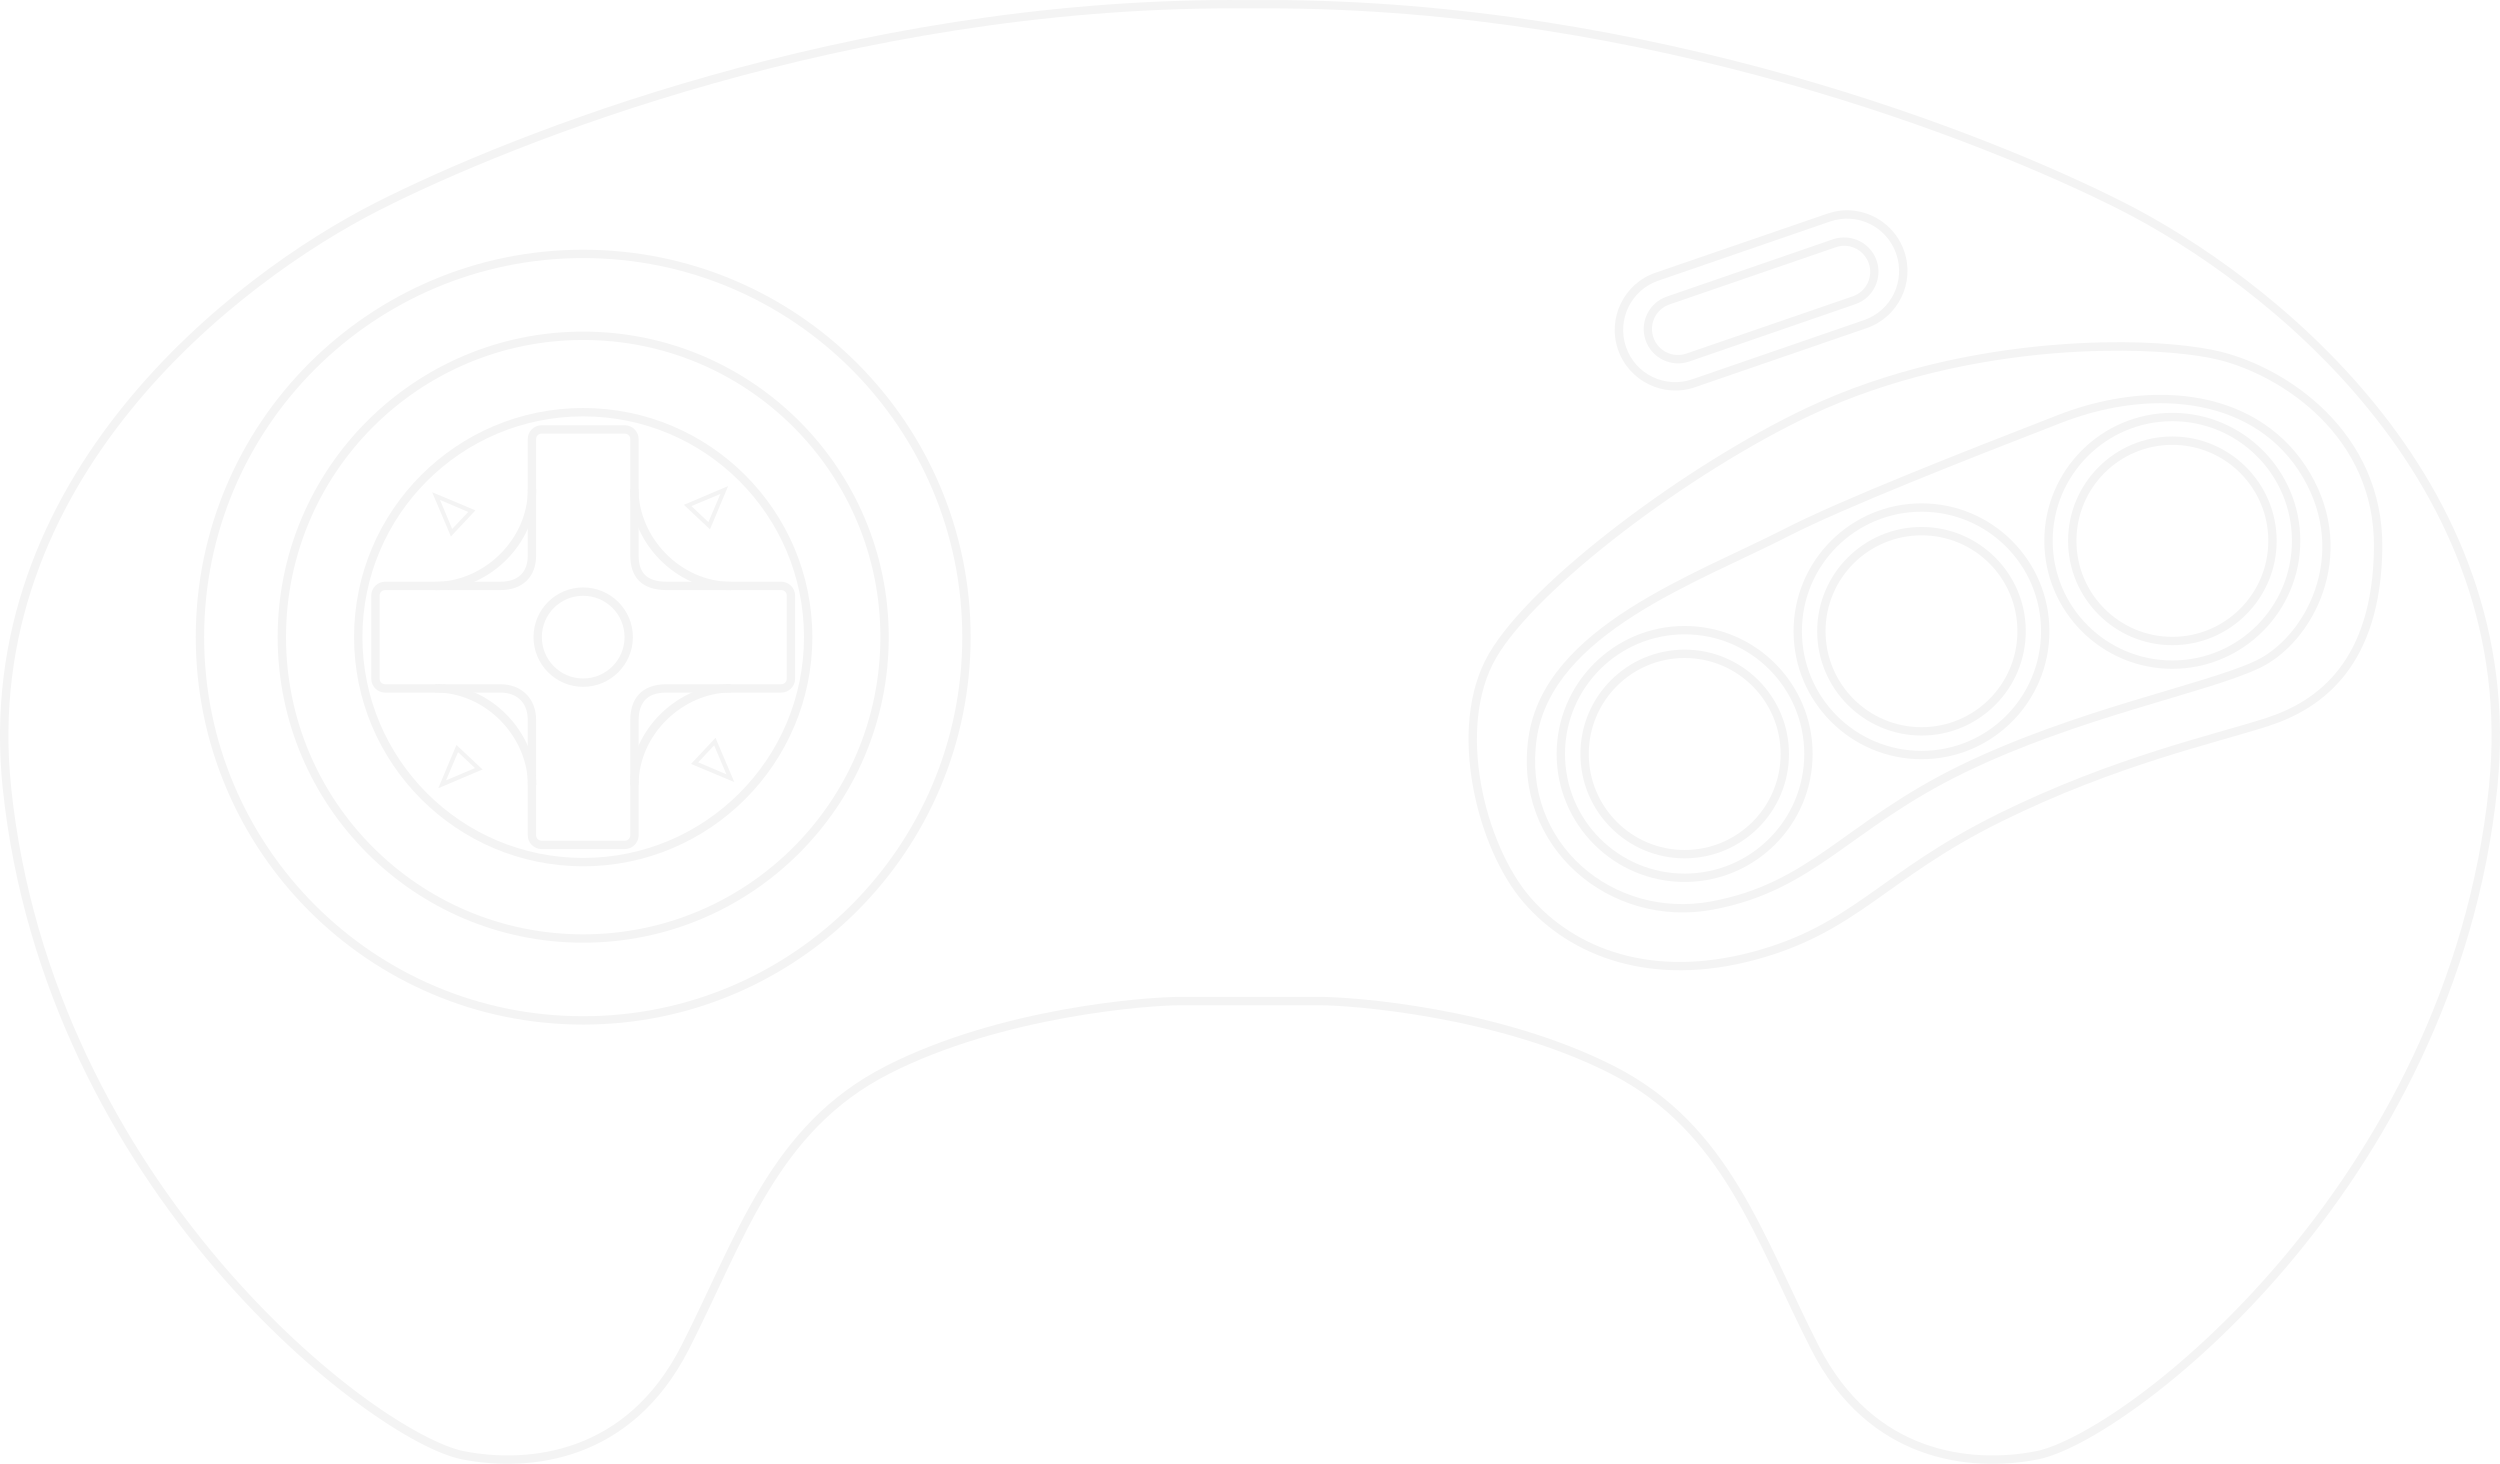
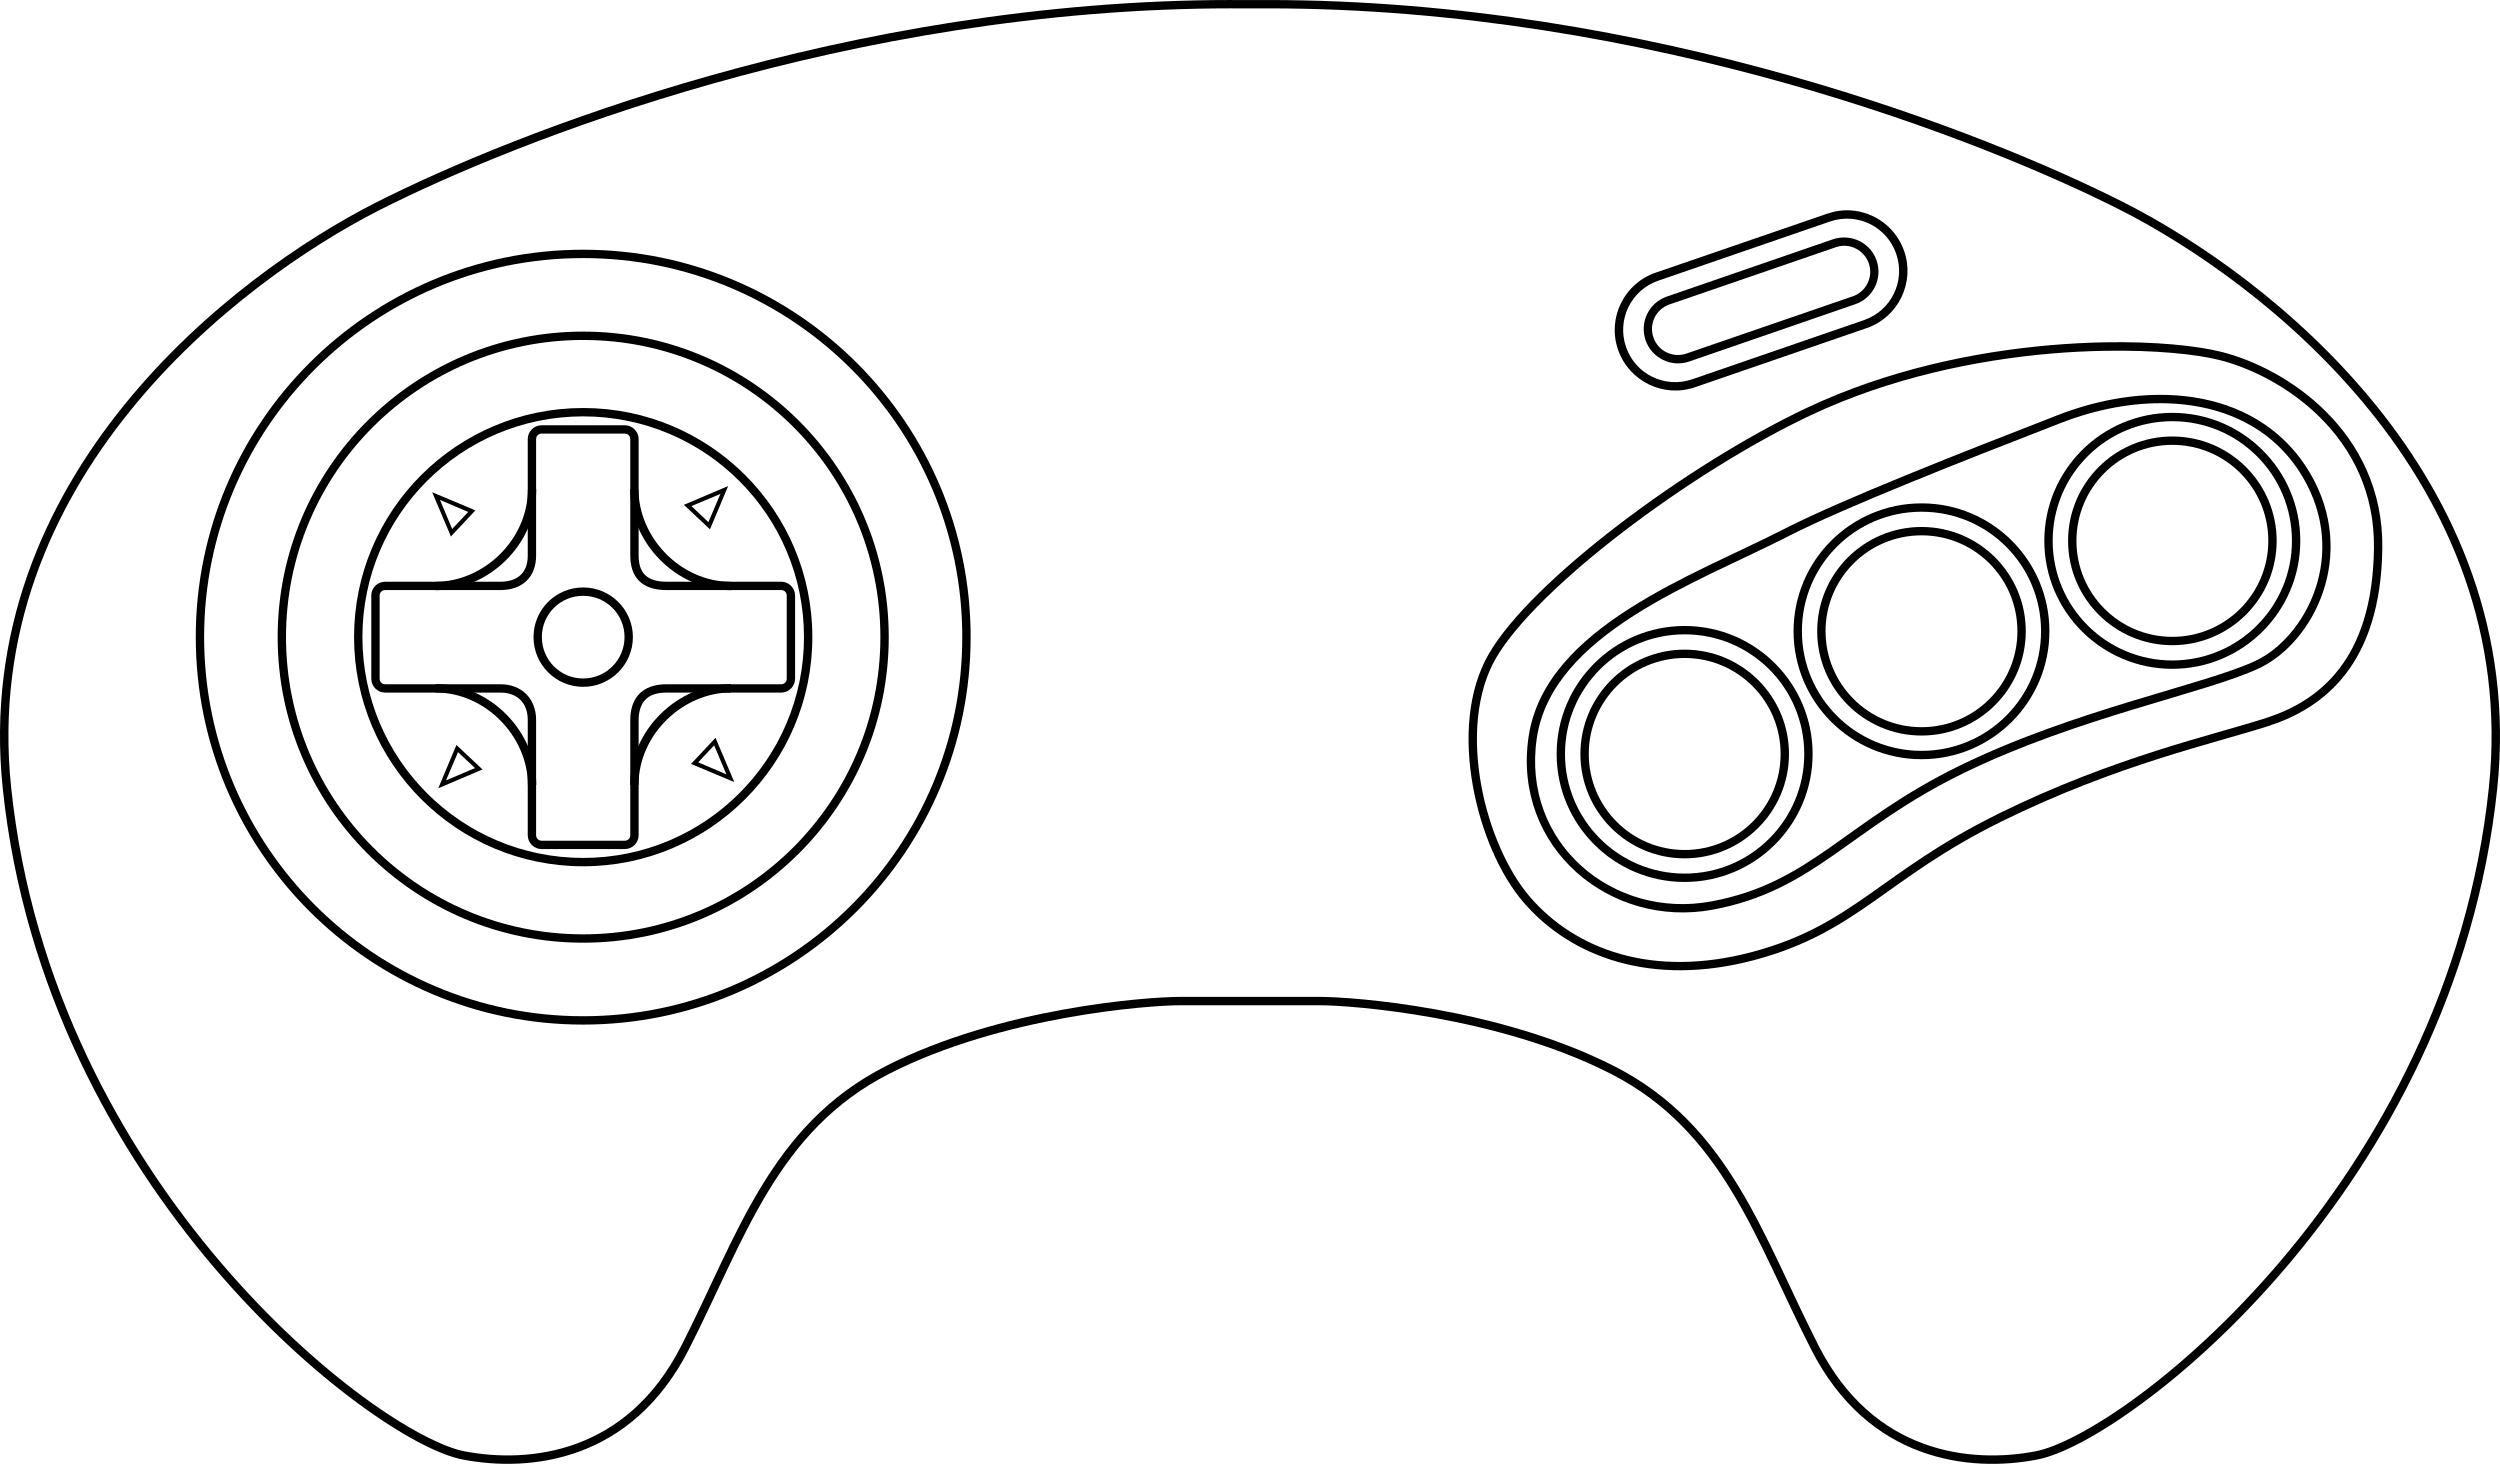
<svg xmlns="http://www.w3.org/2000/svg" version="1.1" id="Layer_3" x="0px" y="0px" width="598.189px" height="350.26px" viewBox="0 0 598.189 350.26" enable-background="new 0 0 598.189 350.26" xml:space="preserve">
-   <path id="path3" fill="#F4F4F4" d="M294.78,0.002c-91.93,0-172.38,31.981-204.97,48.531C72.931,57.107,48.762,73.39,29.717,96.908  c-19.045,23.514-32.958,54.324-29.063,91.714c5,47.998,27.068,87.064,50.562,114.66c11.747,13.795,23.846,24.715,34.375,32.469  c10.529,7.754,19.426,12.372,25.094,13.469c8.126,1.572,18.219,1.685,28.031-1.938c9.813-3.622,19.294-11.037,26.094-24.375  c13.446-26.375,21.082-52.288,48-66c27.04-13.775,62.088-16.375,69.594-16.375h33.375c7.507,0,42.555,2.601,69.594,16.375l0.189,0.1  c26.761,13.738,34.399,39.596,47.813,65.906c6.8,13.338,16.281,20.753,26.094,24.375s19.905,3.511,28.031,1.938  c5.667-1.097,14.564-5.715,25.094-13.469s22.628-18.673,34.375-32.469c23.495-27.592,45.563-66.658,50.563-114.66  c3.895-37.392-10.018-68.2-29.063-91.719c-19.04-23.513-43.21-39.796-60.08-48.37c-32.59-16.549-113.04-48.531-204.97-48.531h-8.625  L294.78,0.002z M294.78,2.002h8.625c91.467,0,171.739,31.894,204.06,48.312c16.654,8.459,40.661,24.618,59.469,47.844  c18.809,23.225,32.427,53.457,28.595,90.25c-4.949,47.506-26.802,86.242-50.095,113.591c-11.646,13.676-23.636,24.501-34.03,32.155  c-10.396,7.656-19.279,12.127-24.281,13.095c-7.844,1.518-17.591,1.618-26.969-1.845c-9.378-3.461-18.405-10.469-25-23.405  c-13.343-26.171-21.187-52.769-48.875-66.875c-27.567-14.043-62.55-16.595-70.5-16.595h-33.375c-7.947,0-42.907,2.536-70.469,16.563  l-0.031,0.031c-27.69,14.105-35.533,40.704-48.875,66.875c-6.595,12.938-15.622,19.945-25,23.406  c-9.377,3.461-19.125,3.361-26.969,1.844c-4.99-0.971-13.873-5.439-24.269-13.09c-10.395-7.66-22.385-18.48-34.031-32.16  c-23.291-27.35-45.145-66.09-50.094-113.59c-3.833-36.8,9.786-67.03,28.594-90.254c18.808-23.225,42.815-39.384,59.469-47.844  c32.331-16.419,112.59-48.312,204.06-48.312L294.78,2.002z" />
-   <path id="circle5" fill="#F4F4F4" d="M139.53,59.752c-51.187,0-92.688,41.502-92.688,92.688s41.502,92.719,92.688,92.719  c51.186,0,92.719-41.533,92.719-92.719S190.716,59.752,139.53,59.752z M139.53,61.752c50.104,0,90.719,40.583,90.719,90.688  s-40.614,90.719-90.719,90.719c-50.105,0-90.688-40.614-90.688-90.719S89.425,61.752,139.53,61.752z" />
-   <path id="circle7" fill="#F4F4F4" d="M139.53,79.346c-40.373,0-73.094,32.72-73.094,73.094c0,40.373,32.72,73.125,73.094,73.125  c40.373,0,73.125-32.753,73.125-73.125C212.655,112.067,179.903,79.346,139.53,79.346z M139.53,81.346  c39.293,0,71.125,31.801,71.125,71.094c0,39.293-31.832,71.125-71.125,71.125c-39.293,0-71.094-31.832-71.094-71.125  C68.436,113.147,100.237,81.346,139.53,81.346z" />
-   <path id="circle9" fill="#F4F4F4" d="M139.53,97.627c-30.273,0-54.813,24.54-54.813,54.812c0,30.273,24.54,54.843,54.813,54.843  s54.844-24.57,54.844-54.843S169.803,97.627,139.53,97.627z M139.53,99.627c29.192,0,52.844,23.621,52.844,52.812  c0,29.192-23.652,52.843-52.844,52.843c-29.192,0-52.813-23.651-52.813-52.843S110.339,99.627,139.53,99.627z" />
-   <path id="path11" fill="#F4F4F4" d="M129.59,101.752c-1.82,0-3.313,1.491-3.313,3.313v27.875c0,2.118-0.623,3.606-1.688,4.625  s-2.667,1.625-4.844,1.625H92.152c-1.821,0-3.313,1.492-3.313,3.313v19.906c0,1.821,1.492,3.313,3.313,3.313h27.594  c2.021,0,3.638,0.628,4.75,1.719c1.112,1.091,1.781,2.69,1.781,4.813v27.594c0,1.821,1.492,3.313,3.313,3.313h19.906  c1.82,0,3.313-1.492,3.313-3.313v-27.5c0-2.115,0.527-3.75,1.531-4.844c1.003-1.094,2.577-1.781,5.094-1.781h27.5  c1.821,0,3.313-1.492,3.313-3.313v-19.906c0-1.82-1.492-3.313-3.313-3.313h-27.469c-2.622,0-4.209-0.671-5.188-1.688  c-0.979-1.016-1.469-2.507-1.469-4.563v-27.875c0-1.821-1.493-3.313-3.313-3.313H129.59L129.59,101.752z M129.59,103.752h19.906  c0.74,0,1.313,0.571,1.313,1.313v27.875c0,2.366,0.584,4.466,2.031,5.969c1.447,1.502,3.666,2.281,6.625,2.281h27.469  c0.741,0,1.313,0.573,1.313,1.313v19.906c0,0.739-0.572,1.313-1.313,1.313h-27.5c-2.893,0-5.15,0.865-6.594,2.438  c-1.443,1.572-2.031,3.751-2.031,6.188v27.5c0,0.742-0.571,1.313-1.313,1.313H129.59c-0.74,0-1.313-0.571-1.313-1.313v-27.593  c0-2.557-0.878-4.72-2.406-6.219c-1.528-1.499-3.68-2.313-6.125-2.313H92.152c-0.738,0-1.313-0.573-1.313-1.313v-19.906  c0-0.739,0.573-1.313,1.313-1.313h27.594c2.545,0,4.707-0.741,6.219-2.188c1.511-1.446,2.313-3.543,2.313-6.063v-27.875  C128.278,104.323,128.851,103.751,129.59,103.752L129.59,103.752z" />
-   <path id="path13" fill="#F4F4F4" d="M150.78,117.092c0,12.554,10.781,24.125,24.156,24.125v-2  c-12.212,0-22.156-10.723-22.156-22.125H150.78z" />
-   <path id="polygon15" fill="#F4F4F4" d="M174.22,116.312l-1.125,0.469l-8.75,3.719l-0.719,0.281l0.563,0.531l5.156,4.844l0.531,0.5  l0.281-0.656l3.594-8.563L174.22,116.312L174.22,116.312z M172.376,118.187l-2.875,6.75l-4.063-3.844L172.376,118.187z" />
-   <path id="circle17" fill="#F4F4F4" d="M139.53,140.562c-6.563,0-11.875,5.312-11.875,11.875c0,6.563,5.312,11.906,11.875,11.906  c6.563,0,11.906-5.343,11.906-11.906S146.093,140.562,139.53,140.562z M139.53,142.562c5.482,0,9.906,4.393,9.906,9.875  c0,5.482-4.424,9.906-9.906,9.906c-5.482,0-9.875-4.424-9.875-9.906C129.655,146.955,134.048,142.562,139.53,142.562z" />
-   <path id="path19" fill="#F4F4F4" d="M126.31,117.062c0,12.212-10.723,22.156-22.125,22.156v2c12.554,0,24.125-10.781,24.125-24.156  H126.31z" />
-   <path id="polygon21" fill="#F4F4F4" d="M103.41,117.782l0.469,1.125l3.719,8.75l0.281,0.719l0.531-0.563l4.844-5.156l0.5-0.531  l-0.656-0.281l-8.563-3.594L103.41,117.782L103.41,117.782z M105.285,119.625l6.75,2.875l-3.844,4.063L105.285,119.625z" />
-   <path id="path23" fill="#F4F4F4" d="M104.16,163.692v2c12.211,0,22.156,10.721,22.156,22.125h2  C128.316,175.262,117.534,163.692,104.16,163.692z" />
-   <path id="polygon25" fill="#F4F4F4" d="M109.22,178.252l-0.281,0.656l-3.594,8.563l-0.469,1.125l1.125-0.469l8.75-3.719l0.719-0.281  l-0.563-0.531l-5.156-4.844L109.22,178.252L109.22,178.252z M109.595,179.971l4.063,3.813l-6.938,2.938L109.595,179.971z" />
-   <path id="path27" fill="#F4F4F4" d="M174.91,163.692c-12.554,0-24.125,10.782-24.125,24.156h2c0-12.211,10.723-22.156,22.125-22.156  V163.692z" />
-   <path id="polygon29" fill="#F4F4F4" d="M171.22,176.532l-0.531,0.563l-4.844,5.156l-0.5,0.531l0.656,0.281l8.563,3.594l1.125,0.469  l-0.469-1.125l-3.719-8.75L171.22,176.532L171.22,176.532z M170.876,178.345l2.938,6.938l-6.75-2.875L170.876,178.345z" />
-   <path id="path31" fill="#F4F4F4" d="M503.53,81.908c-4.069,0.077-8.397,0.299-12.906,0.688  c-18.037,1.553-38.999,5.863-58.375,15.031c-14.463,6.843-30.896,17.178-45,27.969c-14.104,10.79-25.868,21.996-31,30.844  c-5.152,8.884-5.804,20.51-3.844,31.53c1.96,11.021,6.521,21.449,12.188,28c11.238,12.996,30.595,20.326,55.281,13.72  c12.328-3.299,20.222-8.209,28.406-13.938c8.184-5.729,16.672-12.296,30.5-19.125c27.706-13.682,51.272-18.779,64.094-22.938  c6.48-2.103,13.213-5.741,18.345-12.375c5.13-6.635,8.639-16.227,8.813-30.125c0.175-14.02-5.656-24.874-13.406-32.625  c-7.751-7.751-17.389-12.441-25.125-14.375C525.679,82.732,515.738,81.676,503.53,81.908L503.53,81.908z M503.593,83.939  c12.094-0.219,21.894,0.809,27.405,2.188c7.374,1.843,16.772,6.397,24.22,13.844c7.446,7.447,12.98,17.729,12.812,31.188  c-0.169,13.577-3.545,22.693-8.375,28.938c-4.829,6.245-11.147,9.667-17.375,11.688c-12.568,4.075-36.359,9.236-64.219,22.968  l-0.156,0.094c-13.991,6.91-22.652,13.56-30.781,19.25c-8.13,5.691-15.693,10.431-27.75,13.656  c-24.083,6.445-42.508-0.673-53.25-13.094c-5.323-6.155-9.846-16.329-11.75-27.031c-1.903-10.701-1.213-21.9,3.594-30.188  c4.828-8.324,16.502-19.541,30.5-30.25s30.337-20.989,44.625-27.75c19.09-9.034,39.866-13.306,57.719-14.844  C495.274,84.212,499.562,84.013,503.593,83.939L503.593,83.939z" />
-   <path id="path33" fill="#F4F4F4" d="M518.62,94.502c-8.469-0.256-17.479,1.42-26.219,4.813  c-23.014,8.93-51.828,20.256-65.345,27.188c-10.751,5.514-25.025,11.353-37.155,19.094s-22.206,17.45-24.156,30.75  c-3.87,26.396,19.444,45.89,44.094,41.312c12.195-2.265,20.464-7.176,29-13.125s17.387-12.911,31.031-19.562  c13.657-6.658,28.184-11.455,40.875-15.313c12.69-3.858,23.487-6.779,29.844-9.781c6.485-3.063,12.376-9.775,15.25-18.219  s2.689-18.633-3.125-28.5c-5.816-9.871-15.14-15.644-25.844-17.75C524.194,94.883,521.443,94.588,518.62,94.502L518.62,94.502z   M518.558,96.502c2.721,0.081,5.376,0.371,7.938,0.875c10.246,2.016,18.983,7.418,24.5,16.781  c5.519,9.366,5.677,18.919,2.969,26.875s-8.341,14.286-14.219,17.062c-6.007,2.837-16.839,5.756-29.563,9.625  s-27.368,8.701-41.188,15.438c-13.833,6.744-22.849,13.851-31.313,19.75c-8.465,5.9-16.373,10.582-28.219,12.781  c-23.433,4.352-45.433-13.91-41.75-39.031c1.827-12.458,11.336-21.771,23.25-29.375c11.914-7.603,26.122-13.421,37-19  c13.272-6.807,42.181-18.166,65.188-27.094C501.669,97.884,510.396,96.258,518.558,96.502L518.558,96.502z" />
-   <path id="circle35" fill="#F4F4F4" d="M403.09,149.782c-16.9,0-30.625,13.725-30.625,30.625c0,16.899,13.725,30.625,30.625,30.625  s30.625-13.726,30.625-30.625C433.715,163.507,419.99,149.782,403.09,149.782z M403.09,151.782  c15.819,0,28.625,12.806,28.625,28.625c0,15.818-12.806,28.625-28.625,28.625c-15.818,0-28.625-12.807-28.625-28.625  C374.465,164.588,387.271,151.782,403.09,151.782z" />
-   <path id="circle37" fill="#F4F4F4" d="M403.09,155.442c-13.77,0-24.938,11.198-24.938,24.969c0,13.77,11.167,24.969,24.938,24.969  s24.969-11.198,24.969-24.969S416.861,155.442,403.09,155.442z M403.09,157.442c12.69,0,22.969,10.279,22.969,22.969  c0,12.689-10.278,22.969-22.969,22.969c-12.689,0-22.938-10.279-22.938-22.969C380.152,167.721,390.4,157.442,403.09,157.442z" />
-   <path id="circle39" fill="#F4F4F4" d="M459.78,120.442c-16.9,0-30.625,13.694-30.625,30.594s13.725,30.625,30.625,30.625  c16.899,0,30.594-13.726,30.594-30.625S476.68,120.442,459.78,120.442z M459.78,122.442c15.818,0,28.594,12.774,28.594,28.594  c0,15.819-12.774,28.625-28.594,28.625s-28.625-12.807-28.625-28.625S443.961,122.442,459.78,122.442z" />
-   <path id="circle41" fill="#F4F4F4" d="M459.78,126.092c-13.771,0-24.97,11.167-24.97,24.938s11.198,24.969,24.97,24.969  c13.771,0,24.938-11.198,24.938-24.969S473.551,126.092,459.78,126.092z M459.78,128.092c12.689,0,22.938,10.247,22.938,22.938  c0,12.69-10.247,22.969-22.938,22.969s-22.97-10.279-22.97-22.969S447.09,128.092,459.78,128.092z" />
-   <path id="circle43" fill="#F4F4F4" d="M519.78,98.783c-16.901,0-30.625,13.724-30.625,30.625s13.724,30.625,30.625,30.625  c16.9,0,30.625-13.724,30.625-30.625S536.681,98.783,519.78,98.783z M519.78,100.783c15.819,0,28.625,12.805,28.625,28.625  s-12.806,28.625-28.625,28.625c-15.82,0-28.625-12.805-28.625-28.625S503.96,100.783,519.78,100.783z" />
-   <path id="circle45" fill="#F4F4F4" d="M519.78,104.442c-13.771,0-24.938,11.198-24.938,24.969s11.167,24.969,24.938,24.969  c13.771,0,24.969-11.198,24.969-24.969S533.551,104.442,519.78,104.442z M519.78,106.442c12.689,0,22.969,10.279,22.969,22.969  S532.47,152.38,519.78,152.38c-12.69,0-22.938-10.279-22.938-22.969S507.089,106.442,519.78,106.442z" />
-   <path id="path47" fill="#F4F4F4" d="M442.91,50.346c-1.877-0.129-3.8,0.131-5.688,0.781l-41.1,14.125  c-7.55,2.6-11.57,10.855-8.97,18.406c2.602,7.551,10.855,11.602,18.406,9l41.101-14.156c7.55-2.601,11.569-10.855,8.969-18.406  C453.678,54.434,448.539,50.734,442.91,50.346L442.91,50.346z M442.785,52.346c4.854,0.329,9.251,3.51,10.938,8.406  c2.249,6.529-1.19,13.595-7.719,15.844l-41.09,14.156c-6.529,2.25-13.595-1.189-15.844-7.719s1.191-13.627,7.719-15.875  l41.09-14.156C439.511,52.44,441.168,52.236,442.785,52.346L442.785,52.346z" />
-   <path id="path49" fill="#F4F4F4" d="M441.84,56.846c-1.063-0.074-2.181,0.038-3.25,0.406l-39.779,13.719  c-4.277,1.473-6.537,6.16-5.063,10.438c1.473,4.278,6.16,6.568,10.438,5.094l39.75-13.719c4.277-1.473,6.566-6.16,5.094-10.438  c-1.105-3.208-3.996-5.278-7.188-5.5H441.84z M441.684,58.814c2.416,0.163,4.627,1.746,5.469,4.188  c1.121,3.256-0.588,6.785-3.844,7.906l-39.781,13.688c-3.255,1.122-6.785-0.587-7.906-3.844c-1.121-3.255,0.589-6.785,3.844-7.906  l39.791-13.688c0.813-0.28,1.632-0.398,2.438-0.344H441.684z" />
+   <path id="path3" fill="#000000" d="M294.78,0.002c-91.93,0-172.38,31.981-204.97,48.531C72.931,57.107,48.762,73.39,29.717,96.908  c-19.045,23.514-32.958,54.324-29.063,91.714c5,47.998,27.068,87.064,50.562,114.66c11.747,13.795,23.846,24.715,34.375,32.469  c10.529,7.754,19.426,12.372,25.094,13.469c8.126,1.572,18.219,1.685,28.031-1.938c9.813-3.622,19.294-11.037,26.094-24.375  c13.446-26.375,21.082-52.288,48-66c27.04-13.775,62.088-16.375,69.594-16.375h33.375c7.507,0,42.555,2.601,69.594,16.375l0.189,0.1  c26.761,13.738,34.399,39.596,47.813,65.906c6.8,13.338,16.281,20.753,26.094,24.375s19.905,3.511,28.031,1.938  c5.667-1.097,14.564-5.715,25.094-13.469s22.628-18.673,34.375-32.469c23.495-27.592,45.563-66.658,50.563-114.66  c3.895-37.392-10.018-68.2-29.063-91.719c-19.04-23.513-43.21-39.796-60.08-48.37c-32.59-16.549-113.04-48.531-204.97-48.531h-8.625  L294.78,0.002z M294.78,2.002h8.625c91.467,0,171.739,31.894,204.06,48.312c16.654,8.459,40.661,24.618,59.469,47.844  c18.809,23.225,32.427,53.457,28.595,90.25c-4.949,47.506-26.802,86.242-50.095,113.591c-11.646,13.676-23.636,24.501-34.03,32.155  c-10.396,7.656-19.279,12.127-24.281,13.095c-7.844,1.518-17.591,1.618-26.969-1.845c-9.378-3.461-18.405-10.469-25-23.405  c-13.343-26.171-21.187-52.769-48.875-66.875c-27.567-14.043-62.55-16.595-70.5-16.595h-33.375c-7.947,0-42.907,2.536-70.469,16.563  l-0.031,0.031c-27.69,14.105-35.533,40.704-48.875,66.875c-6.595,12.938-15.622,19.945-25,23.406  c-9.377,3.461-19.125,3.361-26.969,1.844c-4.99-0.971-13.873-5.439-24.269-13.09c-10.395-7.66-22.385-18.48-34.031-32.16  c-23.291-27.35-45.145-66.09-50.094-113.59c-3.833-36.8,9.786-67.03,28.594-90.254c18.808-23.225,42.815-39.384,59.469-47.844  c32.331-16.419,112.59-48.312,204.06-48.312L294.78,2.002z" />
+   <path id="circle5" fill="#000000" d="M139.53,59.752c-51.187,0-92.688,41.502-92.688,92.688s41.502,92.719,92.688,92.719  c51.186,0,92.719-41.533,92.719-92.719S190.716,59.752,139.53,59.752z M139.53,61.752c50.104,0,90.719,40.583,90.719,90.688  s-40.614,90.719-90.719,90.719c-50.105,0-90.688-40.614-90.688-90.719S89.425,61.752,139.53,61.752z" />
+   <path id="circle7" fill="#000000" d="M139.53,79.346c-40.373,0-73.094,32.72-73.094,73.094c0,40.373,32.72,73.125,73.094,73.125  c40.373,0,73.125-32.753,73.125-73.125C212.655,112.067,179.903,79.346,139.53,79.346z M139.53,81.346  c39.293,0,71.125,31.801,71.125,71.094c0,39.293-31.832,71.125-71.125,71.125c-39.293,0-71.094-31.832-71.094-71.125  C68.436,113.147,100.237,81.346,139.53,81.346z" />
+   <path id="circle9" fill="#000000" d="M139.53,97.627c-30.273,0-54.813,24.54-54.813,54.812c0,30.273,24.54,54.843,54.813,54.843  s54.844-24.57,54.844-54.843S169.803,97.627,139.53,97.627z M139.53,99.627c29.192,0,52.844,23.621,52.844,52.812  c0,29.192-23.652,52.843-52.844,52.843c-29.192,0-52.813-23.651-52.813-52.843S110.339,99.627,139.53,99.627z" />
+   <path id="path11" fill="#000000" d="M129.59,101.752c-1.82,0-3.313,1.491-3.313,3.313v27.875c0,2.118-0.623,3.606-1.688,4.625  s-2.667,1.625-4.844,1.625H92.152c-1.821,0-3.313,1.492-3.313,3.313v19.906c0,1.821,1.492,3.313,3.313,3.313h27.594  c2.021,0,3.638,0.628,4.75,1.719c1.112,1.091,1.781,2.69,1.781,4.813v27.594c0,1.821,1.492,3.313,3.313,3.313h19.906  c1.82,0,3.313-1.492,3.313-3.313v-27.5c0-2.115,0.527-3.75,1.531-4.844c1.003-1.094,2.577-1.781,5.094-1.781h27.5  c1.821,0,3.313-1.492,3.313-3.313v-19.906c0-1.82-1.492-3.313-3.313-3.313h-27.469c-2.622,0-4.209-0.671-5.188-1.688  c-0.979-1.016-1.469-2.507-1.469-4.563v-27.875c0-1.821-1.493-3.313-3.313-3.313H129.59L129.59,101.752z M129.59,103.752h19.906  c0.74,0,1.313,0.571,1.313,1.313v27.875c0,2.366,0.584,4.466,2.031,5.969c1.447,1.502,3.666,2.281,6.625,2.281h27.469  c0.741,0,1.313,0.573,1.313,1.313v19.906c0,0.739-0.572,1.313-1.313,1.313h-27.5c-2.893,0-5.15,0.865-6.594,2.438  c-1.443,1.572-2.031,3.751-2.031,6.188v27.5c0,0.742-0.571,1.313-1.313,1.313H129.59c-0.74,0-1.313-0.571-1.313-1.313v-27.593  c0-2.557-0.878-4.72-2.406-6.219c-1.528-1.499-3.68-2.313-6.125-2.313H92.152c-0.738,0-1.313-0.573-1.313-1.313v-19.906  c0-0.739,0.573-1.313,1.313-1.313h27.594c2.545,0,4.707-0.741,6.219-2.188c1.511-1.446,2.313-3.543,2.313-6.063v-27.875  C128.278,104.323,128.851,103.751,129.59,103.752L129.59,103.752z" />
+   <path id="path13" fill="#000000" d="M150.78,117.092c0,12.554,10.781,24.125,24.156,24.125v-2  c-12.212,0-22.156-10.723-22.156-22.125H150.78z" />
+   <path id="polygon15" fill="#000000" d="M174.22,116.312l-1.125,0.469l-8.75,3.719l-0.719,0.281l0.563,0.531l5.156,4.844l0.531,0.5  l0.281-0.656l3.594-8.563L174.22,116.312L174.22,116.312z M172.376,118.187l-2.875,6.75l-4.063-3.844L172.376,118.187z" />
+   <path id="circle17" fill="#000000" d="M139.53,140.562c-6.563,0-11.875,5.312-11.875,11.875c0,6.563,5.312,11.906,11.875,11.906  c6.563,0,11.906-5.343,11.906-11.906S146.093,140.562,139.53,140.562z M139.53,142.562c5.482,0,9.906,4.393,9.906,9.875  c0,5.482-4.424,9.906-9.906,9.906c-5.482,0-9.875-4.424-9.875-9.906C129.655,146.955,134.048,142.562,139.53,142.562z" />
+   <path id="path19" fill="#000000" d="M126.31,117.062c0,12.212-10.723,22.156-22.125,22.156v2c12.554,0,24.125-10.781,24.125-24.156  H126.31z" />
+   <path id="polygon21" fill="#000000" d="M103.41,117.782l0.469,1.125l3.719,8.75l0.281,0.719l0.531-0.563l4.844-5.156l0.5-0.531  l-0.656-0.281l-8.563-3.594L103.41,117.782L103.41,117.782z M105.285,119.625l6.75,2.875l-3.844,4.063L105.285,119.625z" />
+   <path id="path23" fill="#000000" d="M104.16,163.692v2c12.211,0,22.156,10.721,22.156,22.125h2  C128.316,175.262,117.534,163.692,104.16,163.692z" />
+   <path id="polygon25" fill="#000000" d="M109.22,178.252l-0.281,0.656l-3.594,8.563l-0.469,1.125l1.125-0.469l8.75-3.719l0.719-0.281  l-0.563-0.531l-5.156-4.844L109.22,178.252L109.22,178.252z M109.595,179.971l4.063,3.813l-6.938,2.938L109.595,179.971z" />
+   <path id="path27" fill="#000000" d="M174.91,163.692c-12.554,0-24.125,10.782-24.125,24.156h2c0-12.211,10.723-22.156,22.125-22.156  V163.692z" />
+   <path id="polygon29" fill="#000000" d="M171.22,176.532l-0.531,0.563l-4.844,5.156l-0.5,0.531l0.656,0.281l8.563,3.594l1.125,0.469  l-0.469-1.125l-3.719-8.75L171.22,176.532L171.22,176.532z M170.876,178.345l2.938,6.938l-6.75-2.875L170.876,178.345z" />
+   <path id="path31" fill="#000000" d="M503.53,81.908c-4.069,0.077-8.397,0.299-12.906,0.688  c-18.037,1.553-38.999,5.863-58.375,15.031c-14.463,6.843-30.896,17.178-45,27.969c-14.104,10.79-25.868,21.996-31,30.844  c-5.152,8.884-5.804,20.51-3.844,31.53c1.96,11.021,6.521,21.449,12.188,28c11.238,12.996,30.595,20.326,55.281,13.72  c12.328-3.299,20.222-8.209,28.406-13.938c8.184-5.729,16.672-12.296,30.5-19.125c27.706-13.682,51.272-18.779,64.094-22.938  c6.48-2.103,13.213-5.741,18.345-12.375c5.13-6.635,8.639-16.227,8.813-30.125c0.175-14.02-5.656-24.874-13.406-32.625  c-7.751-7.751-17.389-12.441-25.125-14.375C525.679,82.732,515.738,81.676,503.53,81.908L503.53,81.908z M503.593,83.939  c12.094-0.219,21.894,0.809,27.405,2.188c7.374,1.843,16.772,6.397,24.22,13.844c7.446,7.447,12.98,17.729,12.812,31.188  c-0.169,13.577-3.545,22.693-8.375,28.938c-4.829,6.245-11.147,9.667-17.375,11.688c-12.568,4.075-36.359,9.236-64.219,22.968  l-0.156,0.094c-13.991,6.91-22.652,13.56-30.781,19.25c-8.13,5.691-15.693,10.431-27.75,13.656  c-24.083,6.445-42.508-0.673-53.25-13.094c-5.323-6.155-9.846-16.329-11.75-27.031c-1.903-10.701-1.213-21.9,3.594-30.188  c4.828-8.324,16.502-19.541,30.5-30.25s30.337-20.989,44.625-27.75c19.09-9.034,39.866-13.306,57.719-14.844  C495.274,84.212,499.562,84.013,503.593,83.939L503.593,83.939z" />
+   <path id="path33" fill="#000000" d="M518.62,94.502c-8.469-0.256-17.479,1.42-26.219,4.813  c-23.014,8.93-51.828,20.256-65.345,27.188c-10.751,5.514-25.025,11.353-37.155,19.094s-22.206,17.45-24.156,30.75  c-3.87,26.396,19.444,45.89,44.094,41.312c12.195-2.265,20.464-7.176,29-13.125s17.387-12.911,31.031-19.562  c13.657-6.658,28.184-11.455,40.875-15.313c12.69-3.858,23.487-6.779,29.844-9.781c6.485-3.063,12.376-9.775,15.25-18.219  s2.689-18.633-3.125-28.5c-5.816-9.871-15.14-15.644-25.844-17.75C524.194,94.883,521.443,94.588,518.62,94.502L518.62,94.502z   M518.558,96.502c2.721,0.081,5.376,0.371,7.938,0.875c10.246,2.016,18.983,7.418,24.5,16.781  c5.519,9.366,5.677,18.919,2.969,26.875s-8.341,14.286-14.219,17.062c-6.007,2.837-16.839,5.756-29.563,9.625  s-27.368,8.701-41.188,15.438c-13.833,6.744-22.849,13.851-31.313,19.75c-8.465,5.9-16.373,10.582-28.219,12.781  c-23.433,4.352-45.433-13.91-41.75-39.031c1.827-12.458,11.336-21.771,23.25-29.375c11.914-7.603,26.122-13.421,37-19  c13.272-6.807,42.181-18.166,65.188-27.094C501.669,97.884,510.396,96.258,518.558,96.502L518.558,96.502z" />
+   <path id="circle35" fill="#000000" d="M403.09,149.782c-16.9,0-30.625,13.725-30.625,30.625c0,16.899,13.725,30.625,30.625,30.625  s30.625-13.726,30.625-30.625C433.715,163.507,419.99,149.782,403.09,149.782z M403.09,151.782  c15.819,0,28.625,12.806,28.625,28.625c0,15.818-12.806,28.625-28.625,28.625c-15.818,0-28.625-12.807-28.625-28.625  C374.465,164.588,387.271,151.782,403.09,151.782z" />
+   <path id="circle37" fill="#000000" d="M403.09,155.442c-13.77,0-24.938,11.198-24.938,24.969c0,13.77,11.167,24.969,24.938,24.969  s24.969-11.198,24.969-24.969S416.861,155.442,403.09,155.442z M403.09,157.442c12.69,0,22.969,10.279,22.969,22.969  c0,12.689-10.278,22.969-22.969,22.969c-12.689,0-22.938-10.279-22.938-22.969C380.152,167.721,390.4,157.442,403.09,157.442z" />
+   <path id="circle39" fill="#000000" d="M459.78,120.442c-16.9,0-30.625,13.694-30.625,30.594s13.725,30.625,30.625,30.625  c16.899,0,30.594-13.726,30.594-30.625S476.68,120.442,459.78,120.442z M459.78,122.442c15.818,0,28.594,12.774,28.594,28.594  c0,15.819-12.774,28.625-28.594,28.625s-28.625-12.807-28.625-28.625S443.961,122.442,459.78,122.442z" />
+   <path id="circle41" fill="#000000" d="M459.78,126.092c-13.771,0-24.97,11.167-24.97,24.938s11.198,24.969,24.97,24.969  c13.771,0,24.938-11.198,24.938-24.969S473.551,126.092,459.78,126.092z M459.78,128.092c12.689,0,22.938,10.247,22.938,22.938  c0,12.69-10.247,22.969-22.938,22.969s-22.97-10.279-22.97-22.969S447.09,128.092,459.78,128.092z" />
+   <path id="circle43" fill="#000000" d="M519.78,98.783c-16.901,0-30.625,13.724-30.625,30.625s13.724,30.625,30.625,30.625  c16.9,0,30.625-13.724,30.625-30.625S536.681,98.783,519.78,98.783z M519.78,100.783c15.819,0,28.625,12.805,28.625,28.625  s-12.806,28.625-28.625,28.625c-15.82,0-28.625-12.805-28.625-28.625S503.96,100.783,519.78,100.783z" />
+   <path id="circle45" fill="#000000" d="M519.78,104.442c-13.771,0-24.938,11.198-24.938,24.969s11.167,24.969,24.938,24.969  c13.771,0,24.969-11.198,24.969-24.969S533.551,104.442,519.78,104.442z M519.78,106.442c12.689,0,22.969,10.279,22.969,22.969  S532.47,152.38,519.78,152.38c-12.69,0-22.938-10.279-22.938-22.969S507.089,106.442,519.78,106.442z" />
+   <path id="path47" fill="#000000" d="M442.91,50.346c-1.877-0.129-3.8,0.131-5.688,0.781l-41.1,14.125  c-7.55,2.6-11.57,10.855-8.97,18.406c2.602,7.551,10.855,11.602,18.406,9l41.101-14.156c7.55-2.601,11.569-10.855,8.969-18.406  C453.678,54.434,448.539,50.734,442.91,50.346L442.91,50.346z M442.785,52.346c4.854,0.329,9.251,3.51,10.938,8.406  c2.249,6.529-1.19,13.595-7.719,15.844l-41.09,14.156c-6.529,2.25-13.595-1.189-15.844-7.719s1.191-13.627,7.719-15.875  l41.09-14.156C439.511,52.44,441.168,52.236,442.785,52.346L442.785,52.346z" />
+   <path id="path49" fill="#000000" d="M441.84,56.846c-1.063-0.074-2.181,0.038-3.25,0.406l-39.779,13.719  c-4.277,1.473-6.537,6.16-5.063,10.438c1.473,4.278,6.16,6.568,10.438,5.094l39.75-13.719c4.277-1.473,6.566-6.16,5.094-10.438  c-1.105-3.208-3.996-5.278-7.188-5.5H441.84z M441.684,58.814c2.416,0.163,4.627,1.746,5.469,4.188  c1.121,3.256-0.588,6.785-3.844,7.906l-39.781,13.688c-3.255,1.122-6.785-0.587-7.906-3.844c-1.121-3.255,0.589-6.785,3.844-7.906  l39.791-13.688c0.813-0.28,1.632-0.398,2.438-0.344H441.684z" />
</svg>
